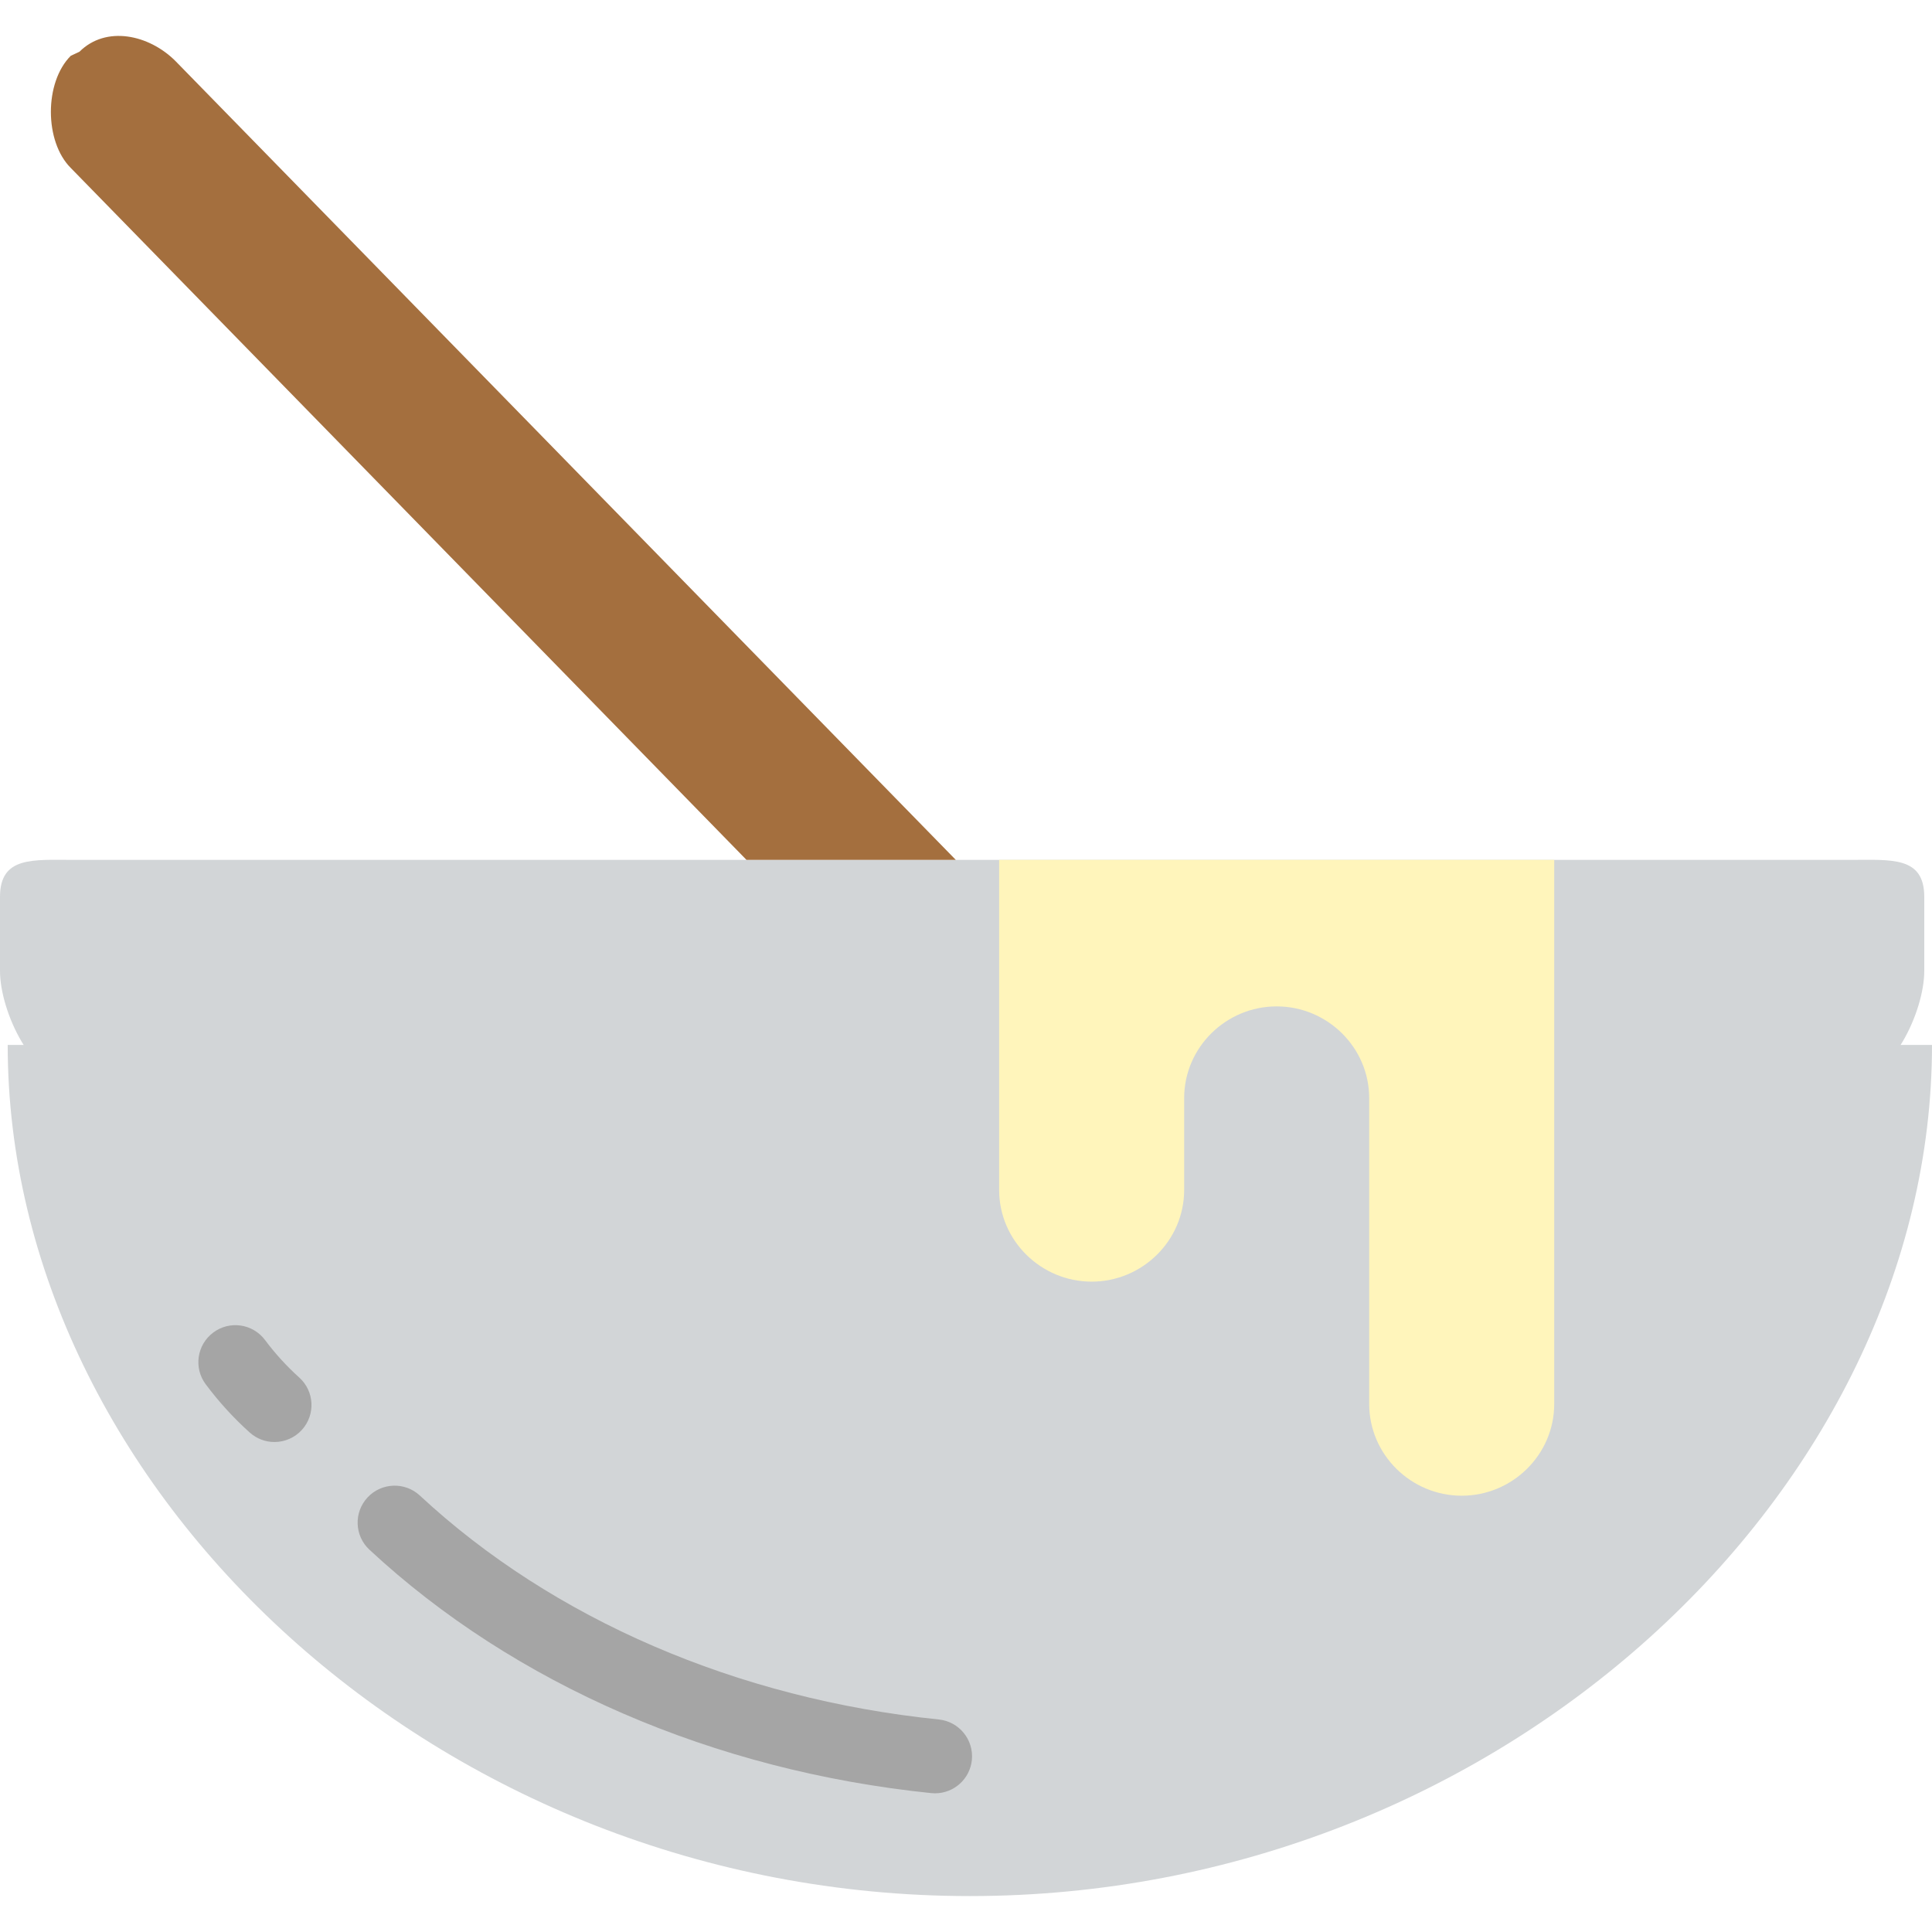
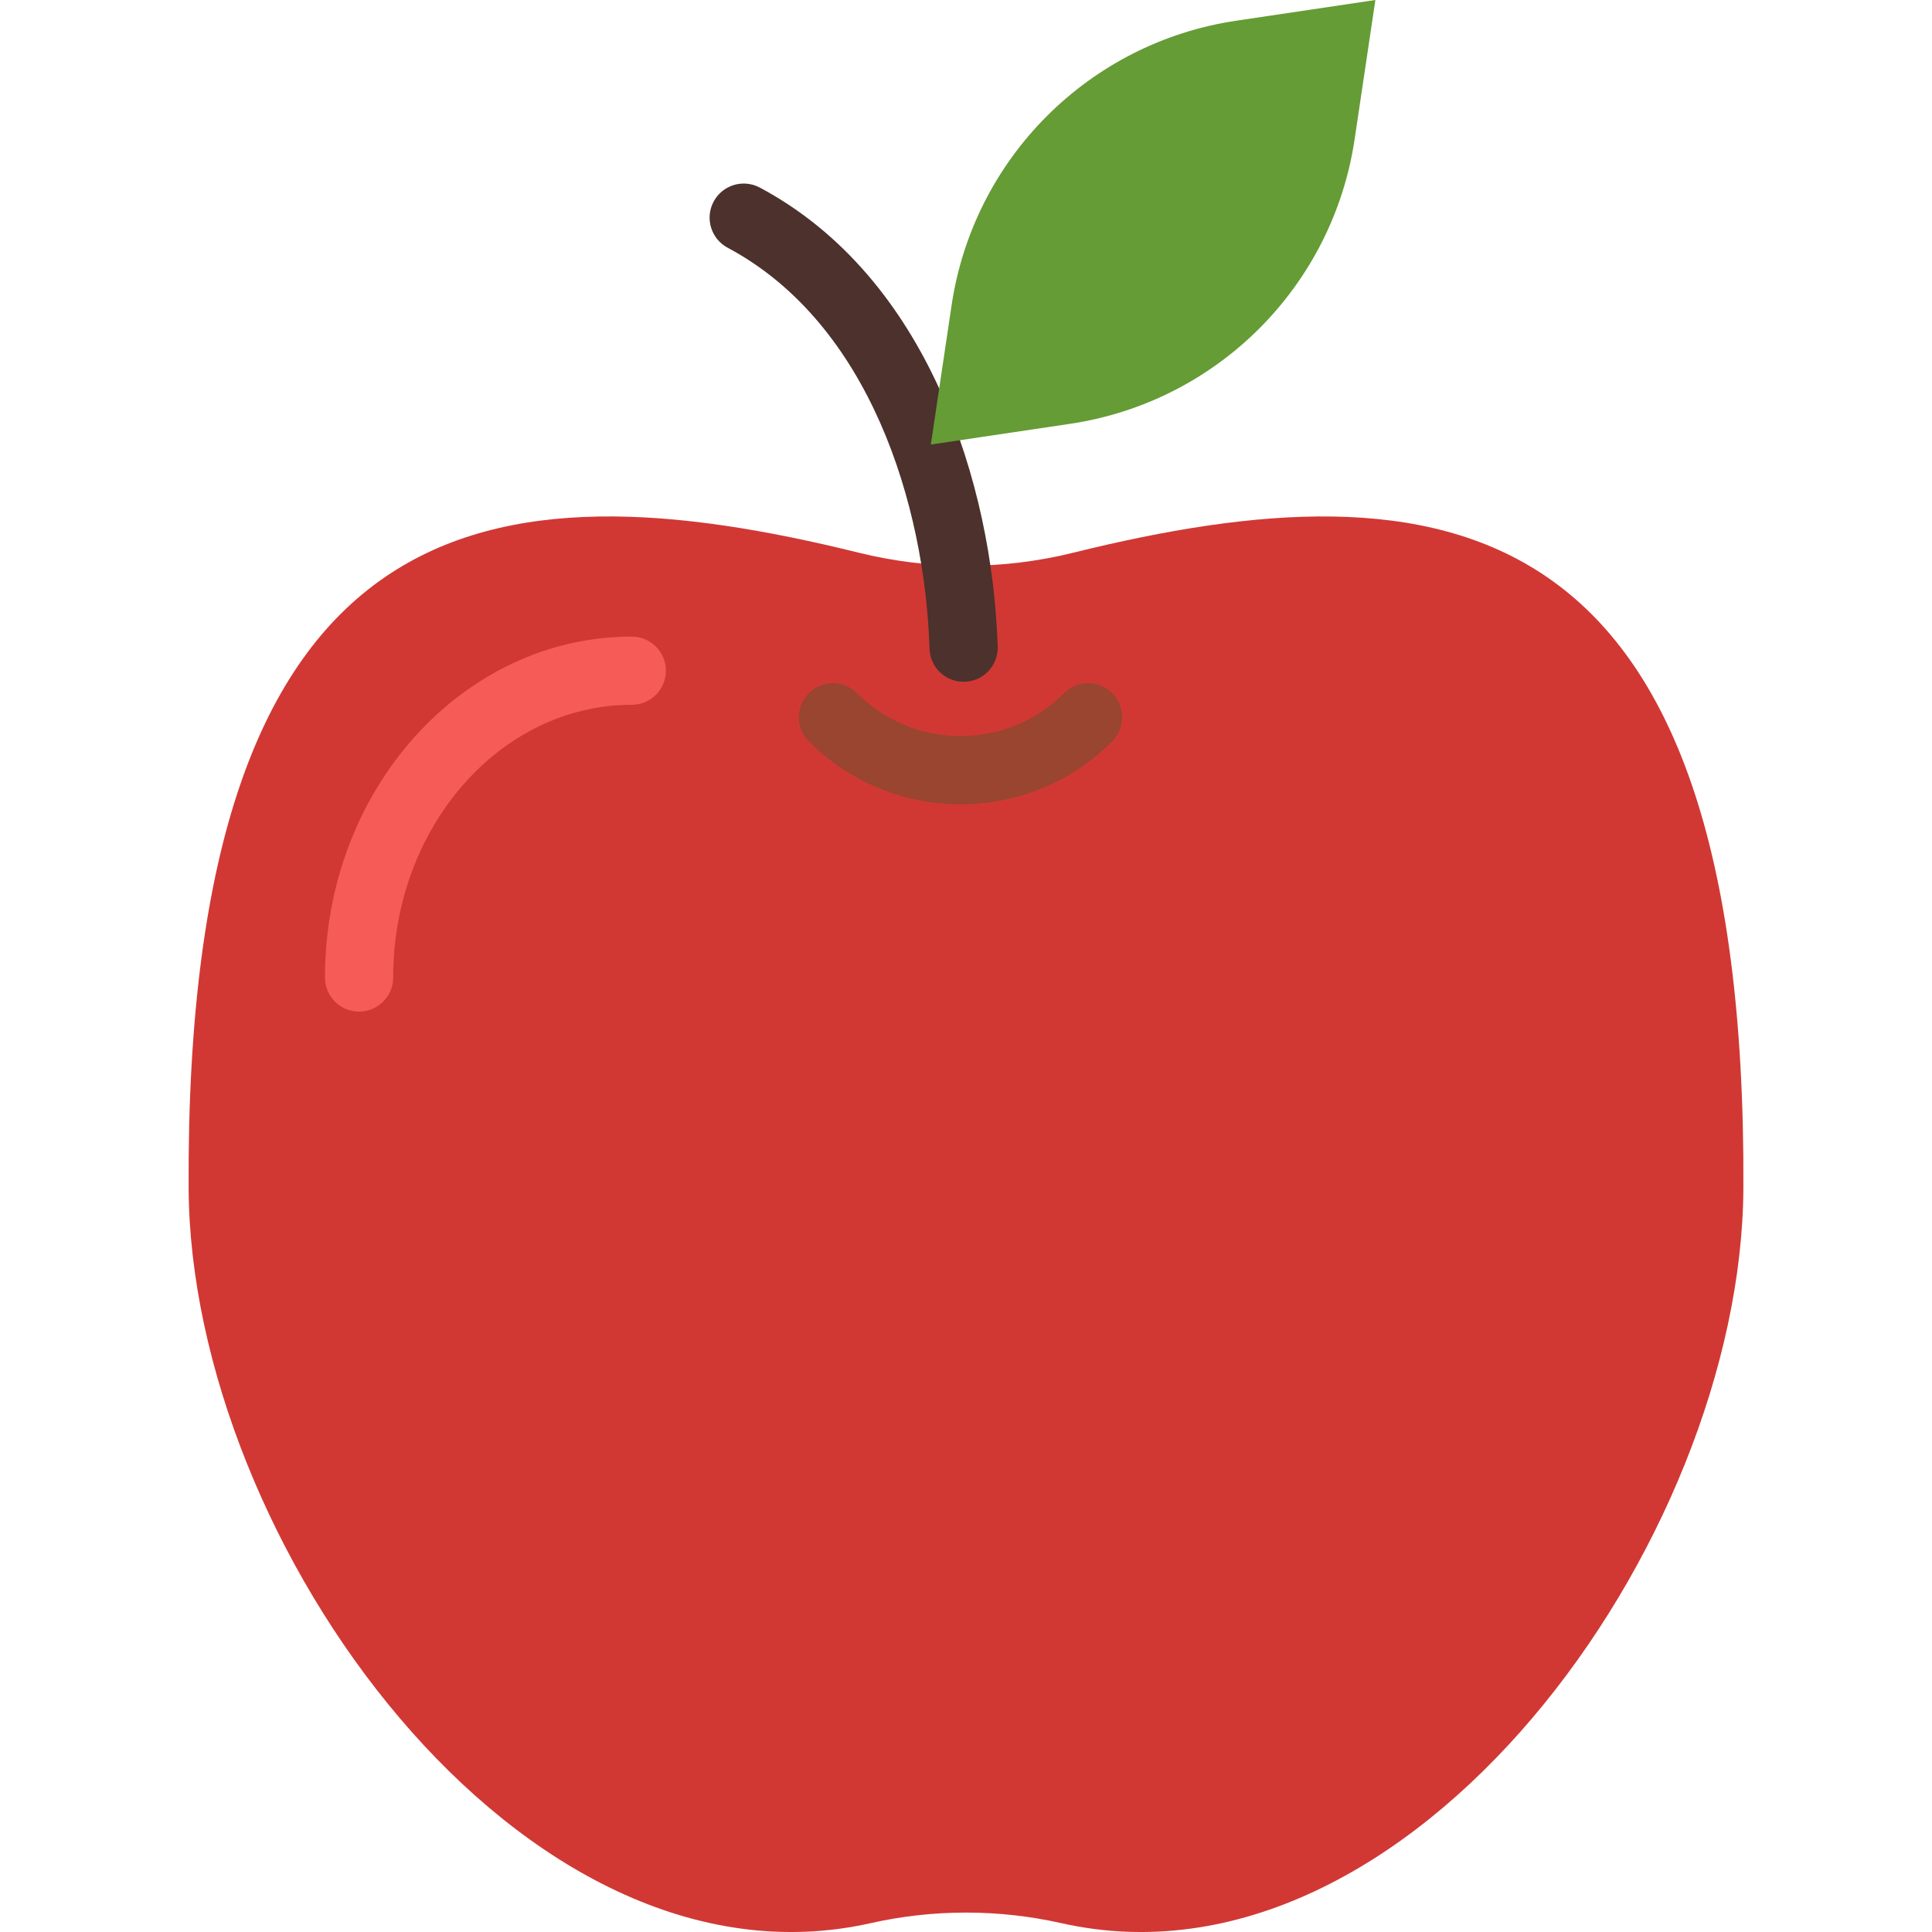
- <svg xmlns="http://www.w3.org/2000/svg" version="1.1" id="Capa_1" x="0px" y="0px" viewBox="0 0 52.209 52.209" style="enable-background:new 0 0 52.209 52.209;" xml:space="preserve">
+ <svg xmlns="http://www.w3.org/2000/svg" version="1.1" id="Capa_1" x="0px" y="0px" viewBox="0 0 56.673 56.673" style="enable-background:new 0 0 56.673 56.673;" xml:space="preserve">
  <g>
-     <path style="fill:#D2D5D7;" d="M26,29.237H2c-1.105,0-2-1.896-2-3v-2c0-1.104,0.895-1,2-1h48c1.104,0,2-0.104,2,1v2   c0,1.104-0.896,3-2,3h-7H26z" />
-     <path style="fill:#D2D5D7;" d="M52.209,28.237c0,12-11.641,23.001-26,23.001c-14.36,0-26.001-11.001-26.001-23.001H52.209z" />
-     <path style="fill:#A5A5A5;" d="M25.269,48.461c-0.034,0-0.068-0.002-0.103-0.005c-5.875-0.603-11.267-2.938-15.182-6.577   c-0.405-0.376-0.428-1.009-0.052-1.413c0.376-0.404,1.01-0.426,1.413-0.052c3.599,3.345,8.58,5.494,14.025,6.052   c0.549,0.057,0.949,0.548,0.893,1.097C26.209,48.078,25.775,48.461,25.269,48.461z" />
-     <path style="fill:#A5A5A5;" d="M7.416,38.968c-0.238,0-0.477-0.085-0.668-0.257c-0.435-0.391-0.834-0.828-1.188-1.302   c-0.331-0.441-0.241-1.068,0.202-1.399c0.443-0.332,1.069-0.24,1.4,0.202c0.275,0.368,0.586,0.709,0.924,1.013   c0.411,0.369,0.444,1.001,0.075,1.412C7.962,38.856,7.69,38.968,7.416,38.968z" />
-     <path style="fill:#FFF5BB;" d="M27,23.237v8.918c0,1.369,1.13,2.479,2.5,2.479c1.369,0,2.5-1.109,2.5-2.479v-1.72v-0.76   c0-1.37,1.13-2.479,2.5-2.479c1.369,0,2.5,1.109,2.5,2.479v6.551v1.714c0,1.369,1.131,2.479,2.5,2.479c1.369,0,2.5-1.109,2.5-2.479   V23.098v0.139H27z" />
-     <path style="fill:#A46F3E;" d="M25.829,23.237L4.74,1.648c-0.716-0.715-1.876-0.965-2.593-0.25l-0.235,0.11   c-0.716,0.716-0.716,2.314,0,3.03l18.26,18.698H25.829z" />
+     <path style="fill:#D13834;" d="M31.483,16.213c-2.065,0.511-4.227,0.511-6.292,0c-10.756-2.66-19.762-1.64-19.658,18.643   c0.053,10.39,9.783,23.862,20.009,21.557c1.834-0.413,3.755-0.413,5.589,0c10.226,2.305,19.956-11.167,20.009-21.557   C51.244,14.574,42.239,13.553,31.483,16.213z" />
+     <path style="fill:#F75B57;" d="M10.533,29.674c-0.553,0-1-0.448-1-1c0-5.514,4.037-10,9-10c0.553,0,1,0.448,1,1s-0.447,1-1,1   c-3.859,0-7,3.589-7,8C11.533,29.226,11.085,29.674,10.533,29.674z" />
+     <path style="fill:#4C312C;" d="M28.265,19.999c-0.537,0-0.981-0.427-0.998-0.968c-0.135-4.232-1.761-9.545-5.922-11.764   c-0.487-0.26-0.672-0.865-0.412-1.353c0.261-0.487,0.864-0.672,1.354-0.412c4.914,2.62,6.827,8.673,6.979,13.465   c0.018,0.552-0.415,1.014-0.968,1.031C28.286,19.999,28.276,19.999,28.265,19.999z" />
+     <path style="fill:#994530;" d="M28.176,23.592c-1.68,0-3.261-0.655-4.45-1.845c-0.391-0.39-0.391-1.023,0-1.414   s1.023-0.391,1.414,0c0.812,0.812,1.891,1.259,3.036,1.259s2.224-0.447,3.035-1.259c0.391-0.391,1.023-0.391,1.414,0   c0.391,0.39,0.391,1.023,0,1.414C31.436,22.937,29.856,23.592,28.176,23.592z" />
+     <path style="fill:#659C35;" d="M27.305,13.04l0.609-4.086c0.643-4.315,4.031-7.703,8.346-8.346L40.345,0l-0.609,4.086   c-0.643,4.315-4.031,7.703-8.346,8.346L27.305,13.04z" />
  </g>
  <g>
</g>
  <g>
</g>
  <g>
</g>
  <g>
</g>
  <g>
</g>
  <g>
</g>
  <g>
</g>
  <g>
</g>
  <g>
</g>
  <g>
</g>
  <g>
</g>
  <g>
</g>
  <g>
</g>
  <g>
</g>
  <g>
</g>
</svg>
